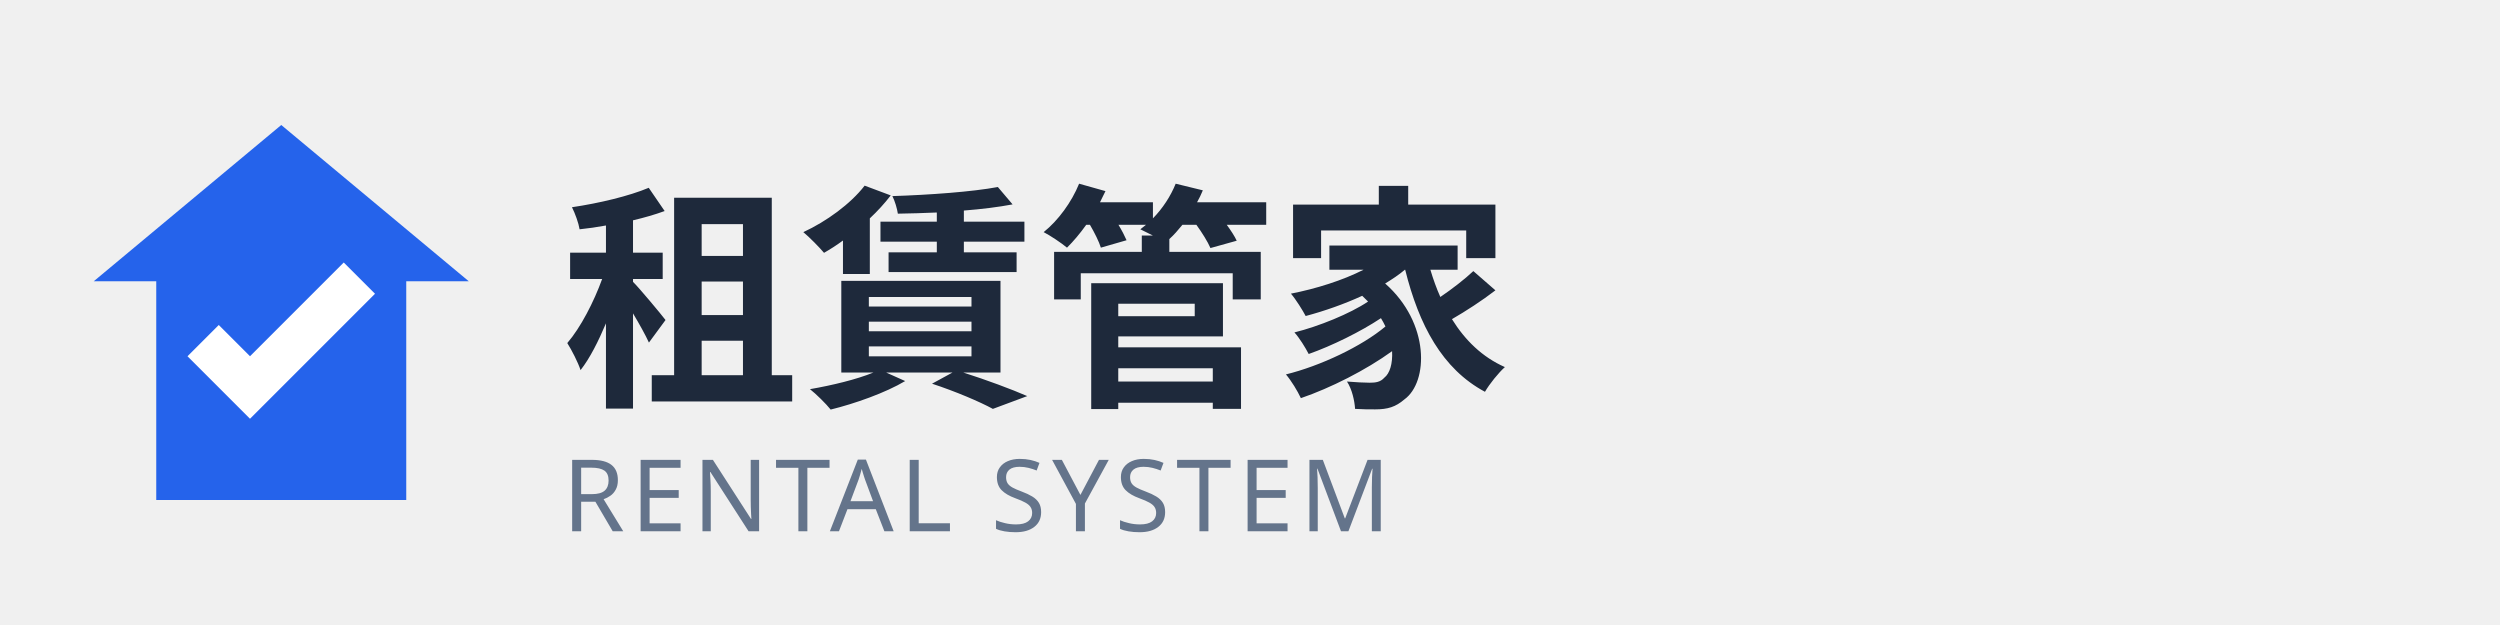
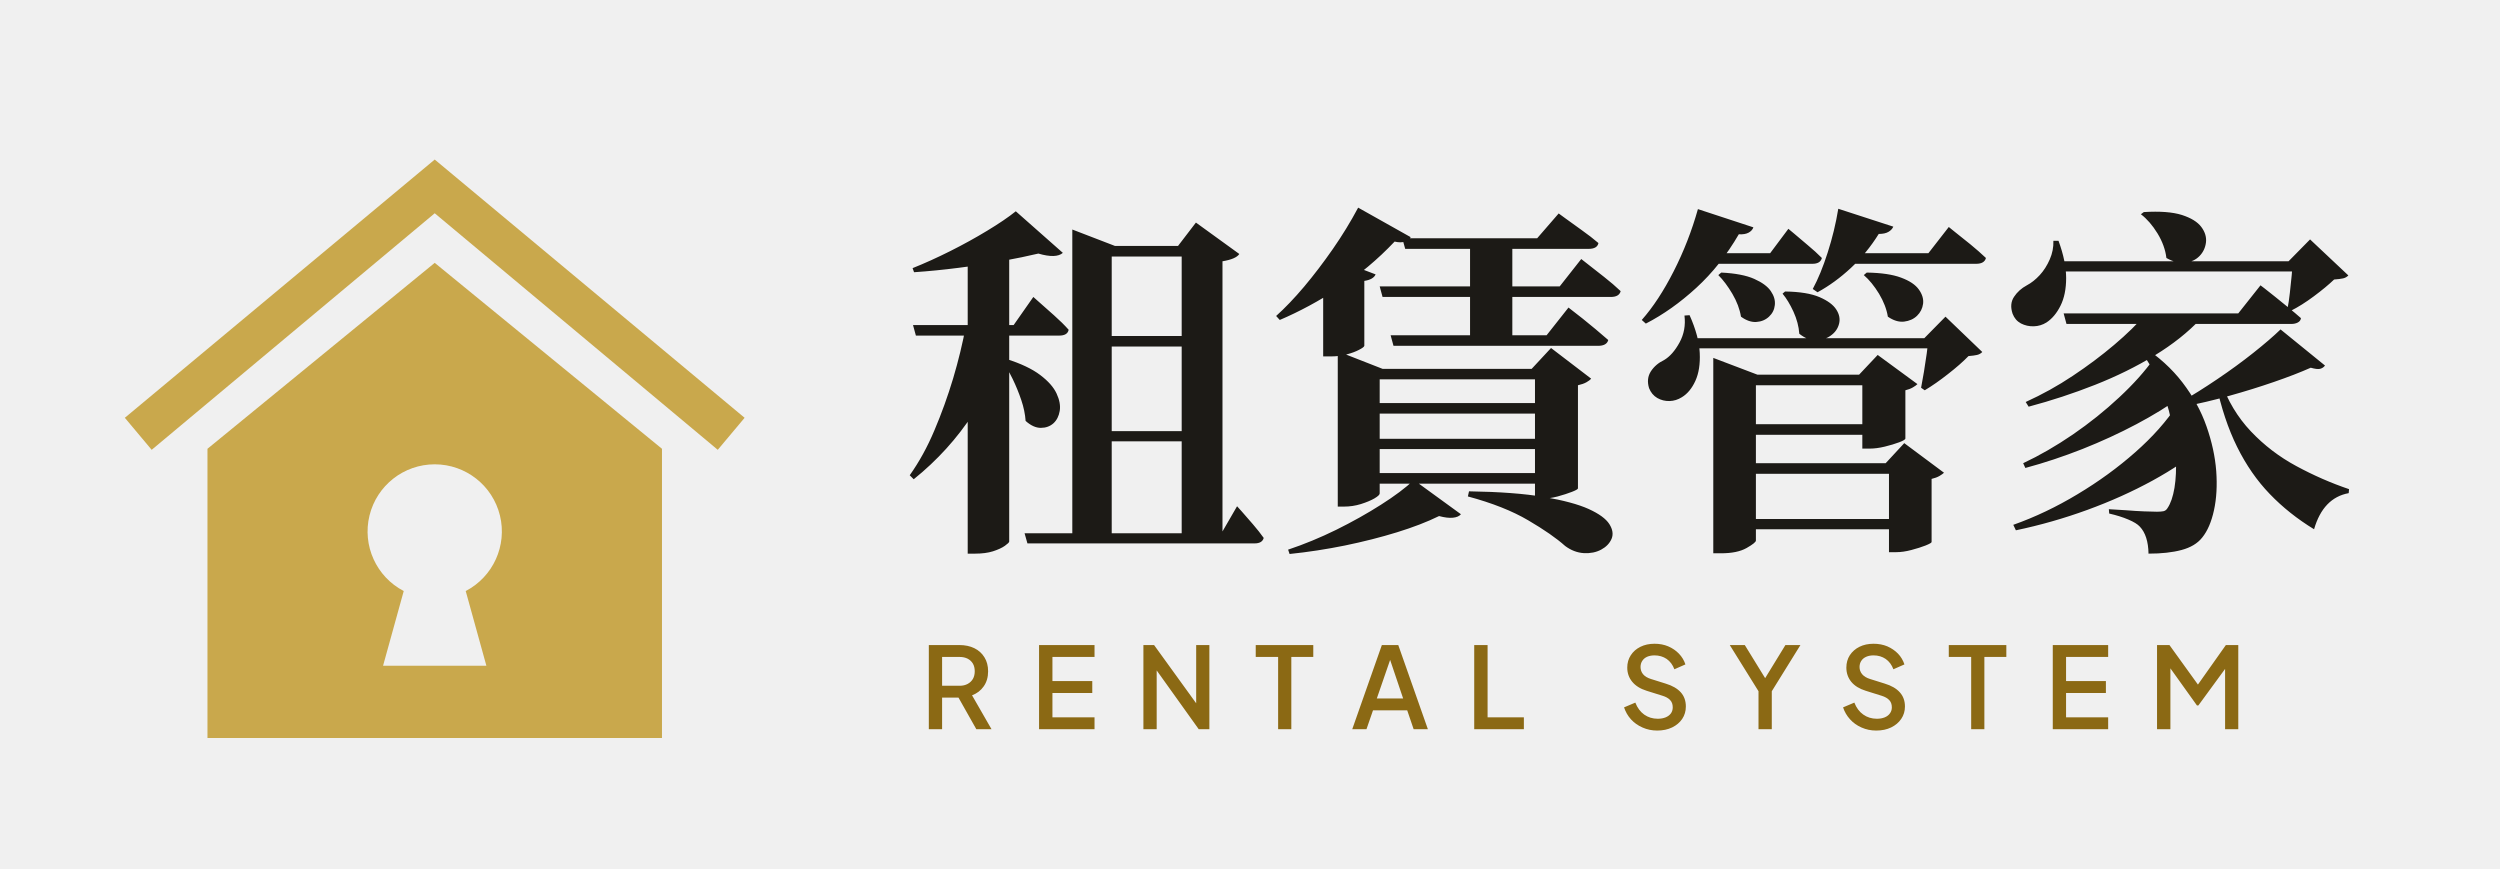
- <svg xmlns="http://www.w3.org/2000/svg" viewBox="0 0 400 100" fill="none">
-   <path d="M45 20L15 45H25V80H65V45H75L45 20Z" fill="#2563EB" />
-   <path d="M38 65L30 57L35 52L40 57L55 42L60 47L40 67L38 65Z" fill="white" />
-   <text x="90" y="62" fill="#1E293B" font-family="sans-serif" font-weight="bold" font-size="38">租賃管家</text>
-   <text x="90" y="85" fill="#64748B" font-family="sans-serif" font-size="16" letter-spacing="1">RENTAL SYSTEM</text>
+ <svg xmlns="http://www.w3.org/2000/svg" viewBox="0 0 288 100" fill="none" role="img" aria-label="租賃管家 Rental System">
+   <path transform="translate(12 16) scale(1.19)" fill="#C9A84C" fill-rule="evenodd" d="M32 2L62 27L59.4 30.1L32 7.2L4.6 30.1L2 27ZM10 30L32 12L54 30V58H10ZM29 43.77A6.5 6.5 0 1 1 35 43.77L37 51H27Z" />
+   <path fill="#1C1A16" d="M118.36 62.6L118.03 61.43L140.71 61.43L142.51 58.32Q142.51 58.32 143.06 58.93Q143.61 59.54 144.34 60.4Q145.08 61.26 145.58 61.97L145.58 61.97Q145.41 62.6 144.53 62.6L144.53 62.6L118.36 62.6ZM126.51 39.92L126.51 38.71L138.27 38.71L138.27 39.92L126.51 39.92ZM126.39 50.84L126.39 49.67L138.44 49.67L138.44 50.84L126.39 50.84ZM123.53 61.76L123.53 28.33L123.53 26.44L128.44 28.33L135.71 28.33L137.77 25.64L142.77 29.26Q142.39 29.84 140.83 30.1L140.83 30.1L140.83 61.76L136.13 61.76L136.13 29.55L128.07 29.55L128.07 61.76L123.53 61.76ZM105.51 38.66L105.18 37.45L116.77 37.45L119.04 34.21Q119.04 34.21 119.75 34.84Q120.46 35.47 121.43 36.33Q122.4 37.19 123.11 37.99L123.11 37.99Q122.98 38.66 122.02 38.66L122.02 38.66L105.51 38.66ZM111.27 37.53L111.27 37.53L116.26 37.53L116.26 38.2Q114.92 43.33 112.13 47.63Q109.33 51.94 105.26 55.21L105.26 55.21L104.8 54.75Q106.44 52.44 107.65 49.56Q108.87 46.69 109.8 43.6Q110.72 40.51 111.27 37.53ZM111.48 63.78L111.48 30.01L116.26 28.12L116.26 62.39Q116.26 62.52 115.76 62.88Q115.26 63.23 114.39 63.51Q113.53 63.78 112.32 63.78L112.32 63.78L111.48 63.78ZM115.51 41.56L115.93 41.35Q118.45 42.15 119.83 43.2Q121.22 44.25 121.72 45.34Q122.23 46.43 122.08 47.34Q121.93 48.24 121.35 48.77Q120.76 49.29 119.9 49.29Q119.04 49.29 118.15 48.49L118.15 48.49Q118.07 47.32 117.65 46.08Q117.23 44.84 116.66 43.66Q116.1 42.49 115.51 41.56L115.51 41.56ZM117.02 24.34L117.02 24.34L122.44 29.13Q122.06 29.47 121.35 29.49Q120.63 29.51 119.62 29.21L119.62 29.21Q117.86 29.63 115.47 30.07Q113.07 30.52 110.45 30.85Q107.82 31.19 105.3 31.36L105.3 31.36L105.13 30.89Q107.23 30.05 109.48 28.92Q111.73 27.79 113.74 26.57Q115.76 25.35 117.02 24.34ZM169.1 57.19L169.23 56.6Q174.52 56.68 177.86 57.25Q181.2 57.82 183 58.63Q184.81 59.45 185.4 60.38Q185.98 61.3 185.65 62.08Q185.31 62.86 184.45 63.32Q183.59 63.78 182.46 63.72Q181.32 63.65 180.31 62.9L180.31 62.9Q178.8 61.55 176.05 59.94Q173.3 58.32 169.1 57.19L169.1 57.19ZM162.88 55.3L168.3 59.24Q168.01 59.58 167.38 59.64Q166.75 59.71 165.78 59.45L165.78 59.45Q163.72 60.46 160.93 61.32Q158.14 62.18 154.95 62.84Q151.75 63.49 148.56 63.82L148.56 63.82L148.39 63.32Q151.17 62.39 153.94 61.03Q156.71 59.66 159.08 58.15Q161.46 56.64 162.88 55.3L162.88 55.3ZM158.94 43.7L158.94 56.85Q158.94 57.06 158.33 57.42Q157.72 57.77 156.77 58.07Q155.83 58.36 154.82 58.36L154.82 58.36L154.11 58.36L154.11 42.49L154.11 40.47L154.11 40.47L159.27 42.49L179.01 42.49L179.01 43.7L158.94 43.7ZM176.83 42.49L176.45 42.49L178.68 40.09L183.3 43.62Q183.13 43.83 182.75 44.04Q182.37 44.25 181.78 44.38L181.78 44.38L181.78 56.26Q181.78 56.39 181.09 56.66Q180.4 56.93 179.45 57.19Q178.51 57.44 177.67 57.44L177.67 57.44L176.83 57.44L176.83 42.49ZM156.63 54.5L178.8 54.5L178.8 55.72L156.63 55.72L156.63 54.5ZM156.63 50.55L178.8 50.55L178.8 51.73L156.63 51.73L156.63 50.55ZM156.63 46.43L178.8 46.43L178.8 47.65L156.63 47.65L156.63 46.43ZM177.08 27.45L179.56 24.59Q179.56 24.59 180.34 25.16Q181.11 25.73 182.2 26.5Q183.3 27.28 184.14 28L184.14 28Q184.01 28.67 183 28.67L183 28.67L161.88 28.67L161.54 27.45L177.08 27.45ZM156.46 23.92L162.51 27.32Q162.34 27.66 161.85 27.83Q161.37 28 160.66 27.83L160.66 27.83Q157.72 30.94 154.25 33.18Q150.79 35.43 147.43 36.86L147.43 36.86L147.01 36.4Q148.56 35.01 150.24 33.02Q151.92 31.02 153.54 28.69Q155.16 26.36 156.46 23.92L156.46 23.92ZM154.61 30.14L158.47 31.61Q158.22 32.2 157.17 32.36L157.17 32.36L157.17 39.84Q157.13 40.01 156.56 40.3Q156 40.6 155.13 40.83Q154.27 41.06 153.31 41.06L153.31 41.06L152.43 41.06L152.43 32.99L154.61 30.14ZM174.22 28L174.22 39.21Q174.22 39.21 173.19 39.21Q172.17 39.21 170.28 39.21L170.28 39.21L169.35 39.21L169.35 28L174.22 28ZM178.17 38.62L180.69 35.43Q180.69 35.43 181.15 35.79Q181.62 36.14 182.33 36.71Q183.04 37.28 183.82 37.93Q184.6 38.58 185.27 39.17L185.27 39.17Q185.1 39.84 184.09 39.84L184.09 39.84L160.53 39.84L160.2 38.62L178.17 38.62ZM179.68 32.99L182.16 29.84Q182.16 29.84 182.94 30.45Q183.72 31.06 184.79 31.9Q185.86 32.74 186.7 33.54L186.7 33.54Q186.53 34.21 185.56 34.21L185.56 34.21L159.27 34.21L158.94 32.99L179.68 32.99ZM205.35 33.83L205.64 33.58Q208.2 33.62 209.61 34.23Q211.02 34.84 211.54 35.66Q212.07 36.48 211.86 37.3Q211.65 38.12 210.93 38.64Q210.22 39.17 209.25 39.21Q208.29 39.25 207.28 38.45L207.28 38.45Q207.19 37.19 206.61 35.91Q206.02 34.63 205.35 33.83L205.35 33.83ZM197.37 43.16L197.37 41.23L202.45 43.16L202.28 43.16L202.28 62.27Q202.28 62.52 201.21 63.13Q200.14 63.74 198.25 63.74L198.25 63.74L197.37 63.74L197.37 43.16ZM200.01 43.16L216.64 43.16L216.64 44.38L200.01 44.38L200.01 43.16ZM222.15 38.96L221.68 38.96L224.12 36.48L228.36 40.55Q228.11 40.81 227.75 40.89Q227.4 40.97 226.77 41.02L226.77 41.02Q225.84 41.98 224.41 43.09Q222.99 44.21 221.73 44.96L221.73 44.96L221.31 44.67Q221.47 43.87 221.64 42.82Q221.81 41.77 221.96 40.72Q222.1 39.67 222.15 38.96L222.15 38.96ZM194.05 36.35L194.64 36.31Q195.73 38.75 195.81 40.66Q195.9 42.57 195.31 43.87Q194.72 45.17 193.75 45.76L193.75 45.76Q193.08 46.18 192.33 46.2Q191.57 46.22 190.92 45.85Q190.27 45.47 189.97 44.71L189.97 44.71Q189.64 43.62 190.18 42.78Q190.73 41.94 191.7 41.48L191.7 41.48Q192.7 40.89 193.48 39.46Q194.26 38.03 194.05 36.35L194.05 36.35ZM194.13 38.96L223.53 38.96L223.53 40.13L194.13 40.13L194.13 38.96ZM217.61 53.36L217.23 53.36L219.37 51.05L223.95 54.46Q223.78 54.62 223.43 54.83Q223.07 55.04 222.52 55.17L222.52 55.17L222.52 62.44Q222.52 62.56 221.83 62.84Q221.14 63.11 220.19 63.36Q219.25 63.61 218.45 63.61L218.45 63.61L217.61 63.61L217.61 53.36ZM214.54 43.16L214.17 43.16L216.31 40.89L220.89 44.25Q220.72 44.42 220.36 44.63Q220 44.84 219.5 44.96L219.5 44.96L219.5 50.51Q219.5 50.68 218.79 50.95Q218.07 51.22 217.13 51.45Q216.18 51.68 215.38 51.68L215.38 51.68L214.54 51.68L214.54 43.16ZM200.22 53.36L219.29 53.36L219.29 54.58L200.22 54.58L200.22 53.36ZM200.22 59.79L219.37 59.79L219.37 60.97L200.22 60.97L200.22 59.79ZM200.05 48.87L216.6 48.87L216.6 50.09L200.05 50.09L200.05 48.87ZM222.15 29.17L224.5 26.15Q224.5 26.15 225.23 26.74Q225.97 27.32 226.98 28.14Q227.98 28.96 228.78 29.72L228.78 29.72Q228.61 30.39 227.65 30.39L227.65 30.39L212.82 30.39L212.82 29.17L222.15 29.17ZM203.92 29.17L206.02 26.36Q206.02 26.36 206.67 26.9Q207.32 27.45 208.24 28.23Q209.17 29 209.88 29.72L209.88 29.72Q209.71 30.39 208.79 30.39L208.79 30.39L196.61 30.39L196.61 29.17L203.92 29.17ZM214.71 31.69L215.05 31.4Q217.57 31.44 219.02 31.99Q220.47 32.53 221.05 33.35Q221.64 34.17 221.54 34.99Q221.43 35.81 220.84 36.38Q220.26 36.94 219.35 37.05Q218.45 37.15 217.48 36.48L217.48 36.48Q217.27 35.18 216.46 33.83Q215.64 32.49 214.71 31.69L214.71 31.69ZM211.77 24.05L218.11 26.11Q217.95 26.48 217.55 26.71Q217.15 26.95 216.43 26.95L216.43 26.95Q215.05 29.17 213.22 30.87Q211.39 32.57 209.38 33.67L209.38 33.67L208.83 33.29Q209.76 31.57 210.55 29.09Q211.35 26.61 211.77 24.05L211.77 24.05ZM197.95 31.69L198.29 31.4Q200.73 31.52 202.09 32.13Q203.46 32.74 204 33.54Q204.55 34.34 204.46 35.14Q204.38 35.93 203.79 36.48Q203.2 37.03 202.34 37.09Q201.48 37.15 200.56 36.48L200.56 36.48Q200.35 35.18 199.57 33.85Q198.79 32.53 197.95 31.69L197.95 31.69ZM195.6 24.09L201.99 26.19Q201.86 26.57 201.44 26.8Q201.02 27.03 200.31 26.99L200.31 26.99Q198.21 30.6 195.41 33.16Q192.62 35.72 189.6 37.28L189.6 37.28L189.13 36.86Q191.07 34.67 192.81 31.25Q194.55 27.83 195.6 24.09L195.6 24.09ZM246.63 24.68L246.97 24.43Q249.74 24.26 251.34 24.76Q252.93 25.27 253.58 26.13Q254.23 26.99 254.13 27.91Q254.02 28.84 253.39 29.49Q252.76 30.14 251.76 30.26Q250.75 30.39 249.57 29.72L249.57 29.72Q249.4 28.29 248.54 26.88Q247.68 25.48 246.63 24.68L246.63 24.68ZM264.1 30.1L263.64 30.1L266.12 27.58L270.53 31.73Q270.28 31.99 269.92 32.07Q269.56 32.15 268.89 32.2L268.89 32.2Q267.97 33.08 266.56 34.13Q265.15 35.18 263.89 35.81L263.89 35.81L263.52 35.56Q263.68 34.76 263.79 33.75Q263.89 32.74 264 31.75Q264.1 30.77 264.1 30.1L264.1 30.1ZM236.55 27.74L237.14 27.74Q238.02 30.14 238.02 32.03Q238.02 33.92 237.37 35.22Q236.72 36.52 235.75 37.15L235.75 37.15Q235.08 37.57 234.28 37.59Q233.49 37.61 232.81 37.26Q232.14 36.9 231.85 36.14L231.85 36.14Q231.47 35.01 232.02 34.19Q232.56 33.37 233.49 32.87L233.49 32.87Q234.28 32.45 234.98 31.69Q235.67 30.94 236.13 29.89Q236.59 28.84 236.55 27.74L236.55 27.74ZM236.47 30.1L265.99 30.1L265.99 31.27L236.47 31.27L236.47 30.1ZM262.72 37.95L267.84 42.11Q267.63 42.4 267.27 42.49Q266.92 42.57 266.2 42.36L266.2 42.36Q264.4 43.16 261.96 44Q259.53 44.84 256.84 45.59Q254.15 46.35 251.5 46.85L251.5 46.85L251.17 46.35Q253.23 45.17 255.43 43.68Q257.64 42.19 259.57 40.66Q261.5 39.13 262.72 37.95L262.72 37.95ZM255.28 44.17L255.83 43.91Q257.01 47.27 259.3 49.69Q261.58 52.1 264.55 53.7Q267.51 55.3 270.61 56.35L270.61 56.35L270.57 56.81Q267.63 57.35 266.58 60.97L266.58 60.97Q263.68 59.2 261.48 56.91Q259.27 54.62 257.72 51.49Q256.17 48.37 255.28 44.17L255.28 44.17ZM250.83 46.64L253.94 51.35Q251.46 53.45 247.98 55.36Q244.49 57.27 240.46 58.74Q236.43 60.21 232.23 61.09L232.23 61.09L231.93 60.46Q235.71 59.12 239.34 56.93Q242.98 54.75 245.98 52.1Q248.98 49.46 250.83 46.64L250.83 46.64ZM248.1 41.35L251.17 45.76Q249.03 47.32 246.11 48.87Q243.19 50.42 239.89 51.73Q236.59 53.03 233.32 53.91L233.32 53.91L233.07 53.36Q235.92 52.02 238.8 50.05Q241.68 48.07 244.13 45.78Q246.59 43.49 248.1 41.35L248.1 41.35ZM246.38 40.18L246.76 39.84Q249.57 41.65 251.42 44.06Q253.27 46.48 254.19 49.12Q255.12 51.77 255.31 54.27Q255.49 56.77 255.05 58.78Q254.61 60.8 253.69 61.93L253.69 61.93Q252.89 62.94 251.31 63.36Q249.74 63.78 247.51 63.78L247.51 63.78Q247.47 61.68 246.51 60.67L246.51 60.67Q246.13 60.25 245.18 59.85Q244.24 59.45 242.98 59.16L242.98 59.16L242.94 58.66Q243.82 58.7 244.91 58.78Q246 58.87 246.99 58.91Q247.98 58.95 248.48 58.95L248.48 58.95Q248.94 58.95 249.24 58.89Q249.53 58.82 249.7 58.53L249.7 58.53Q250.24 57.73 250.5 56.2Q250.75 54.67 250.66 52.65Q250.58 50.63 250.12 48.43Q249.66 46.22 248.73 44.1Q247.81 41.98 246.38 40.18L246.38 40.18ZM253.48 36.1L253.48 36.77Q251.34 39.04 248.21 40.95Q245.08 42.86 241.36 44.33Q237.64 45.8 233.7 46.85L233.7 46.85L233.36 46.31Q236.22 45.01 238.78 43.3Q241.34 41.6 243.55 39.73Q245.75 37.87 247.26 36.1L247.26 36.1L253.48 36.1ZM257.85 36.1L260.41 32.87Q260.41 32.87 260.87 33.22Q261.33 33.58 262.07 34.17Q262.8 34.76 263.6 35.41Q264.4 36.06 265.07 36.65L265.07 36.65Q265.03 36.98 264.71 37.15Q264.4 37.32 263.94 37.32L263.94 37.32L238.06 37.32L237.73 36.1L257.85 36.1Z" />
+   <path fill="#8B6914" d="M108.53 84L107.00 84L107.00 74.31L110.52 74.31Q111.50 74.31 112.24 74.67Q112.98 75.03 113.40 75.71Q113.83 76.39 113.83 77.34L113.83 77.34Q113.83 78.34 113.33 79.06Q112.83 79.78 111.98 80.10L111.98 80.10L114.22 84L112.47 84L110.09 79.78L111.10 80.36L108.53 80.36L108.53 84ZM108.53 75.68L108.53 79.00L110.55 79.00Q111.08 79.00 111.47 78.79Q111.86 78.58 112.08 78.21Q112.29 77.84 112.29 77.33L112.29 77.33Q112.29 76.82 112.08 76.45Q111.86 76.08 111.47 75.88Q111.08 75.68 110.55 75.68L110.55 75.68L108.53 75.68ZM126.09 84L119.70 84L119.70 74.31L126.09 74.31L126.09 75.68L121.24 75.68L121.24 78.46L125.83 78.46L125.83 79.83L121.24 79.83L121.24 82.64L126.09 82.64L126.09 84ZM133.25 84L131.72 84L131.72 74.31L132.95 74.31L138.38 81.82L137.80 81.91L137.80 74.31L139.32 74.31L139.32 84L138.09 84L132.69 76.45L133.25 76.34L133.25 84ZM148.76 84L147.24 84L147.24 75.68L144.66 75.68L144.66 74.31L151.29 74.31L151.29 75.68L148.76 75.68L148.76 84ZM157.42 84L155.78 84L159.19 74.31L161.08 74.31L164.49 84L162.85 84L162.11 81.83L158.17 81.83L157.42 84ZM160.36 75.39L158.61 80.46L161.64 80.46L159.93 75.39L160.36 75.39ZM175.55 84L169.83 84L169.83 74.31L171.37 74.31L171.37 82.64L175.55 82.64L175.55 84ZM190.91 84.16L190.91 84.16Q190.00 84.16 189.22 83.81Q188.44 83.47 187.89 82.87Q187.35 82.27 187.09 81.49L187.09 81.49L188.39 80.94Q188.74 81.84 189.41 82.32Q190.09 82.80 190.97 82.80L190.97 82.80Q191.49 82.80 191.88 82.64Q192.27 82.48 192.49 82.18Q192.70 81.88 192.70 81.49L192.70 81.49Q192.70 80.96 192.40 80.65Q192.11 80.33 191.52 80.15L191.52 80.15L189.70 79.58Q188.61 79.24 188.04 78.55Q187.46 77.85 187.46 76.91L187.46 76.91Q187.46 76.10 187.87 75.48Q188.27 74.86 188.98 74.51Q189.69 74.16 190.60 74.16L190.60 74.16Q191.47 74.16 192.18 74.46Q192.90 74.77 193.41 75.30Q193.93 75.84 194.16 76.54L194.16 76.54L192.89 77.10Q192.60 76.33 192.00 75.91Q191.39 75.50 190.60 75.50L190.60 75.50Q190.12 75.50 189.75 75.66Q189.39 75.82 189.19 76.13Q188.99 76.43 188.99 76.84L188.99 76.84Q188.99 77.31 189.28 77.67Q189.58 78.03 190.19 78.22L190.19 78.22L191.88 78.75Q193.04 79.10 193.63 79.76Q194.21 80.41 194.21 81.39L194.21 81.39Q194.21 82.19 193.79 82.82Q193.37 83.44 192.63 83.80Q191.88 84.16 190.91 84.16ZM204.11 84L202.58 84L202.58 79.63L199.27 74.31L201.00 74.31L203.65 78.62L203.04 78.62L205.68 74.31L207.41 74.31L204.11 79.63L204.11 84ZM216.14 84.16L216.14 84.16Q215.23 84.16 214.45 83.81Q213.67 83.47 213.13 82.87Q212.58 82.27 212.32 81.49L212.32 81.49L213.62 80.94Q213.97 81.84 214.65 82.32Q215.33 82.80 216.21 82.80L216.21 82.80Q216.73 82.80 217.12 82.64Q217.51 82.48 217.72 82.18Q217.94 81.88 217.94 81.49L217.94 81.49Q217.94 80.96 217.64 80.65Q217.34 80.33 216.76 80.15L216.76 80.15L214.94 79.58Q213.84 79.24 213.27 78.55Q212.70 77.85 212.70 76.91L212.70 76.91Q212.70 76.10 213.10 75.48Q213.51 74.86 214.21 74.51Q214.92 74.16 215.83 74.16L215.83 74.16Q216.70 74.16 217.42 74.46Q218.13 74.77 218.65 75.30Q219.16 75.84 219.39 76.54L219.39 76.54L218.12 77.10Q217.83 76.33 217.23 75.91Q216.63 75.50 215.83 75.50L215.83 75.50Q215.35 75.50 214.99 75.66Q214.62 75.82 214.42 76.13Q214.22 76.43 214.22 76.84L214.22 76.84Q214.22 77.31 214.52 77.67Q214.82 78.03 215.43 78.22L215.43 78.22L217.12 78.75Q218.28 79.10 218.86 79.76Q219.45 80.41 219.45 81.39L219.45 81.39Q219.45 82.19 219.02 82.82Q218.60 83.44 217.86 83.80Q217.12 84.16 216.14 84.16ZM228.60 84L227.08 84L227.08 75.68L224.50 75.68L224.50 74.31L231.13 74.31L231.13 75.68L228.60 75.68L228.60 84ZM242.86 84L236.48 84L236.48 74.31L242.86 74.31L242.86 75.68L238.01 75.68L238.01 78.46L242.60 78.46L242.60 79.83L238.01 79.83L238.01 82.64L242.86 82.64L242.86 84ZM250.03 84L248.49 84L248.49 74.31L249.92 74.31L253.56 79.36L252.85 79.36L256.42 74.31L257.85 74.31L257.85 84L256.33 84L256.33 76.12L256.90 76.28L253.25 81.27L253.09 81.27L249.52 76.28L250.03 76.12L250.03 84Z" />
</svg>
